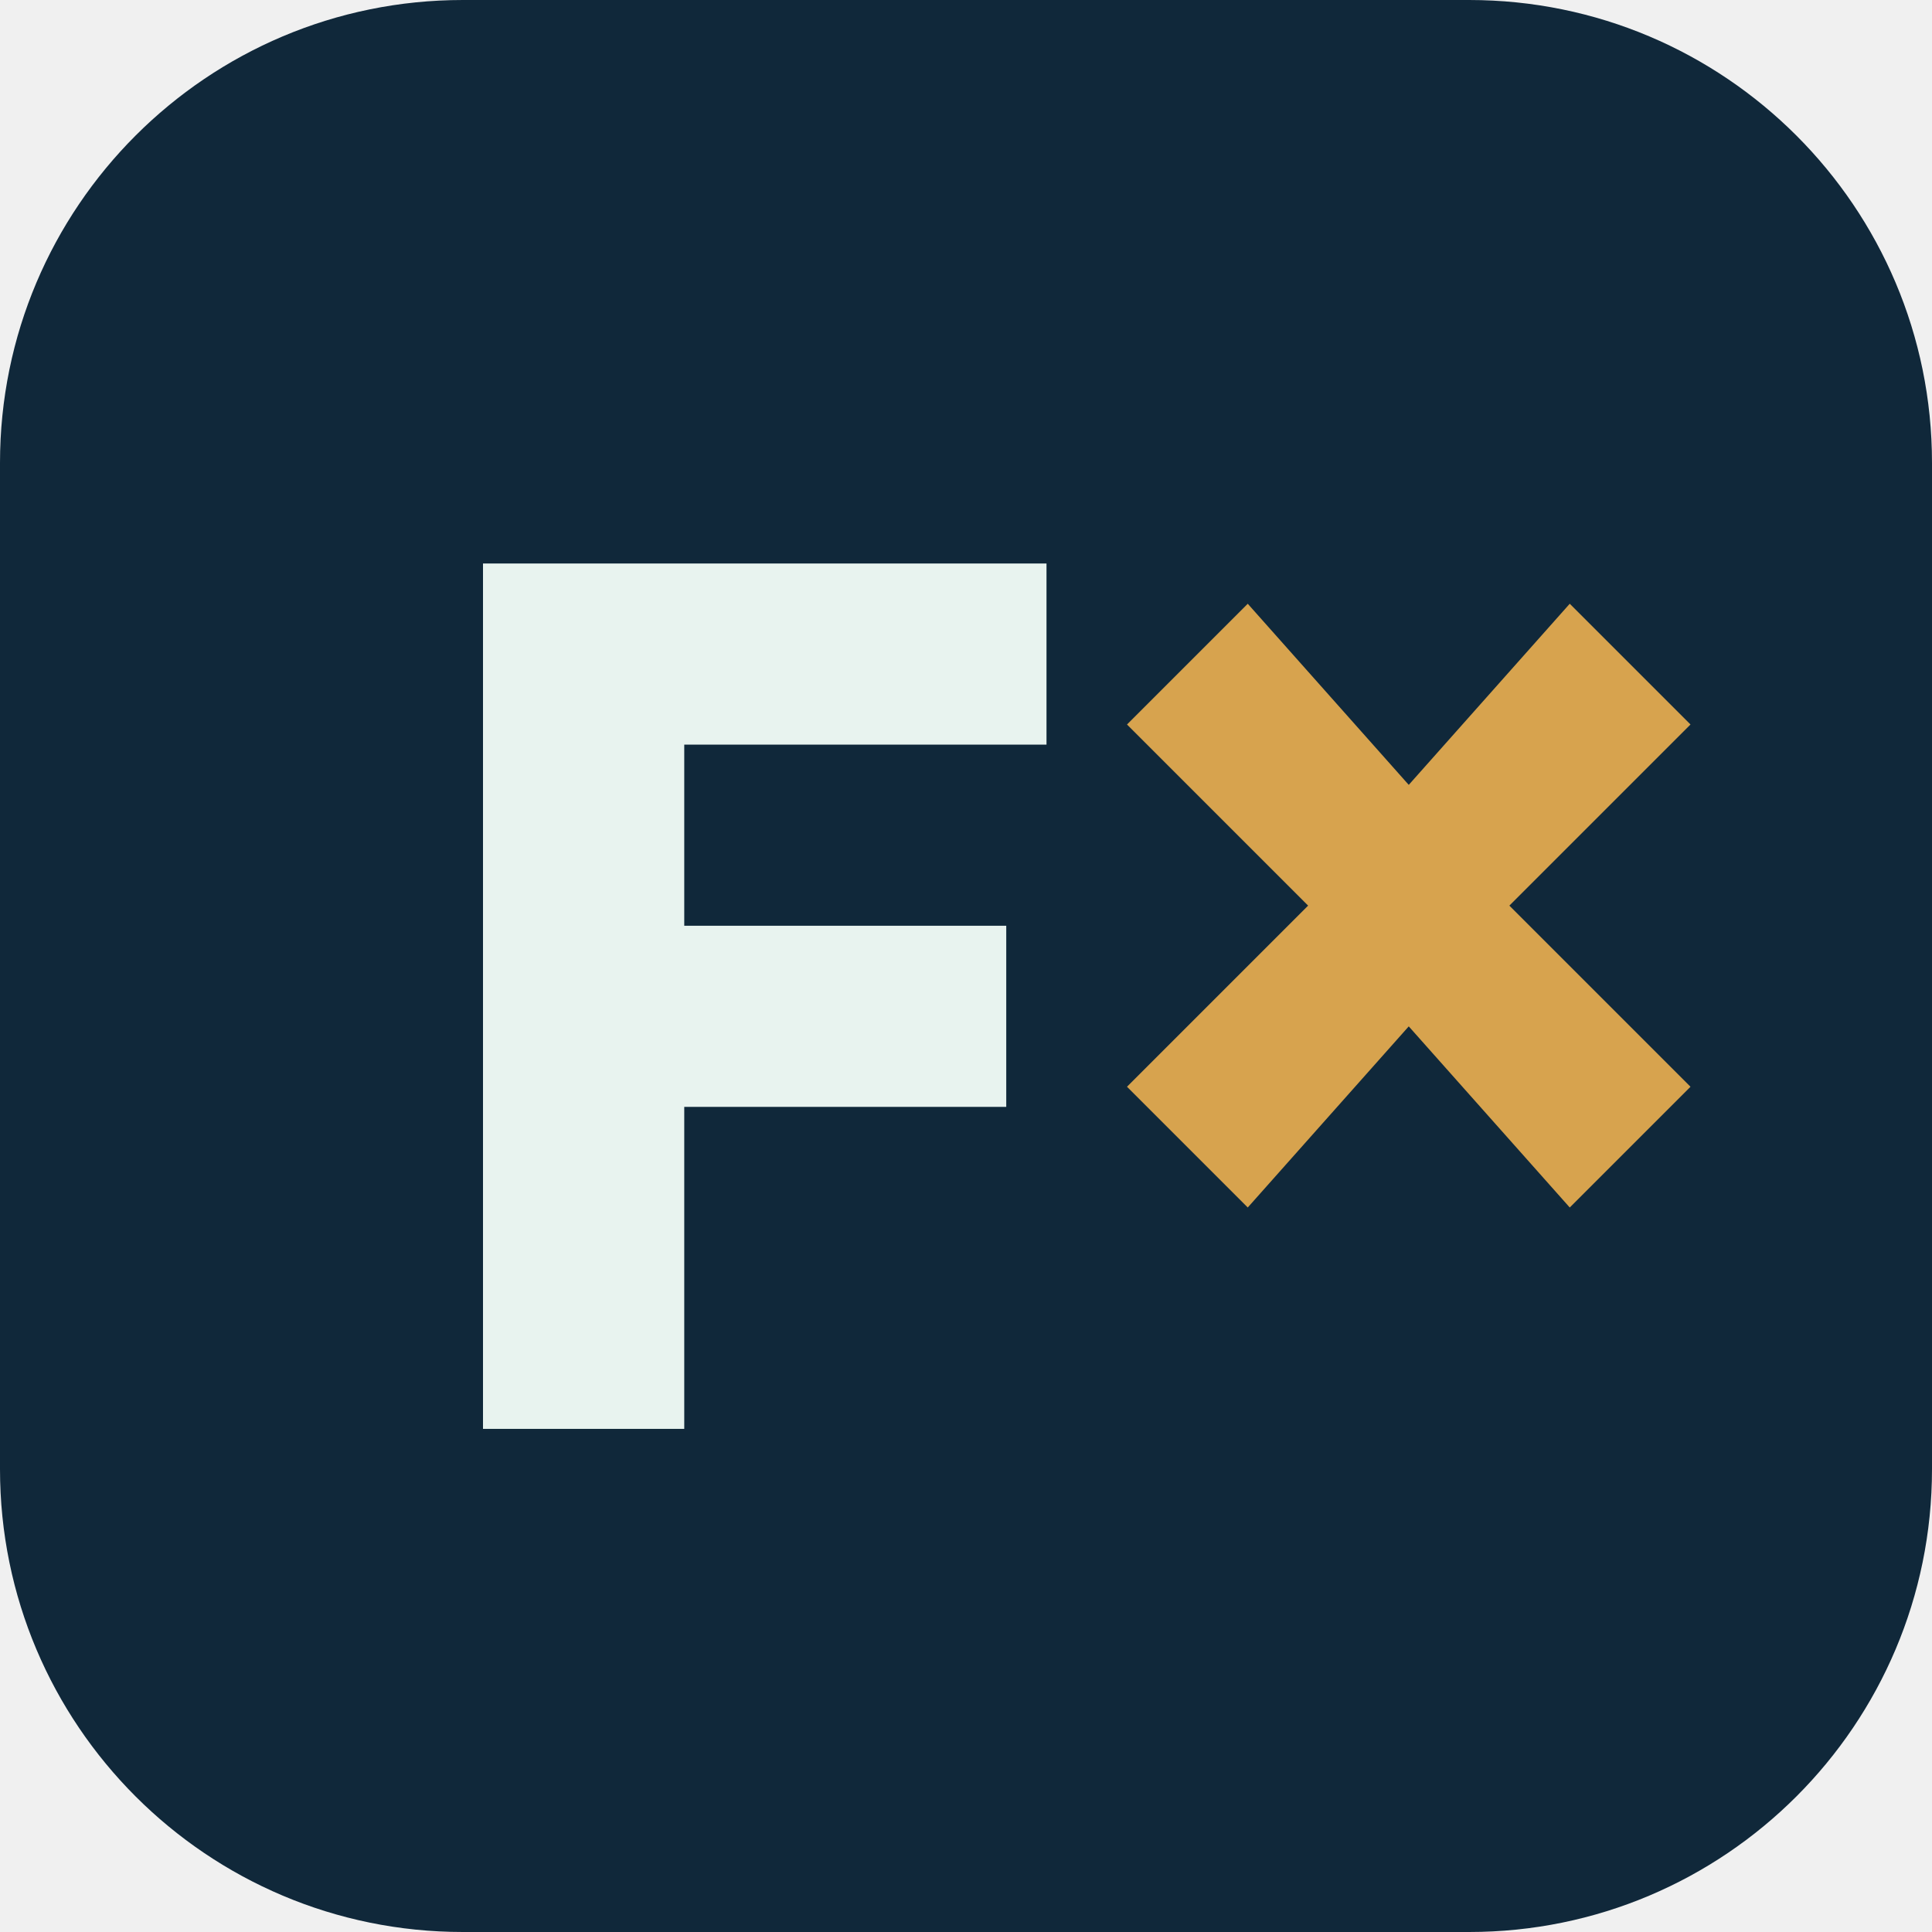
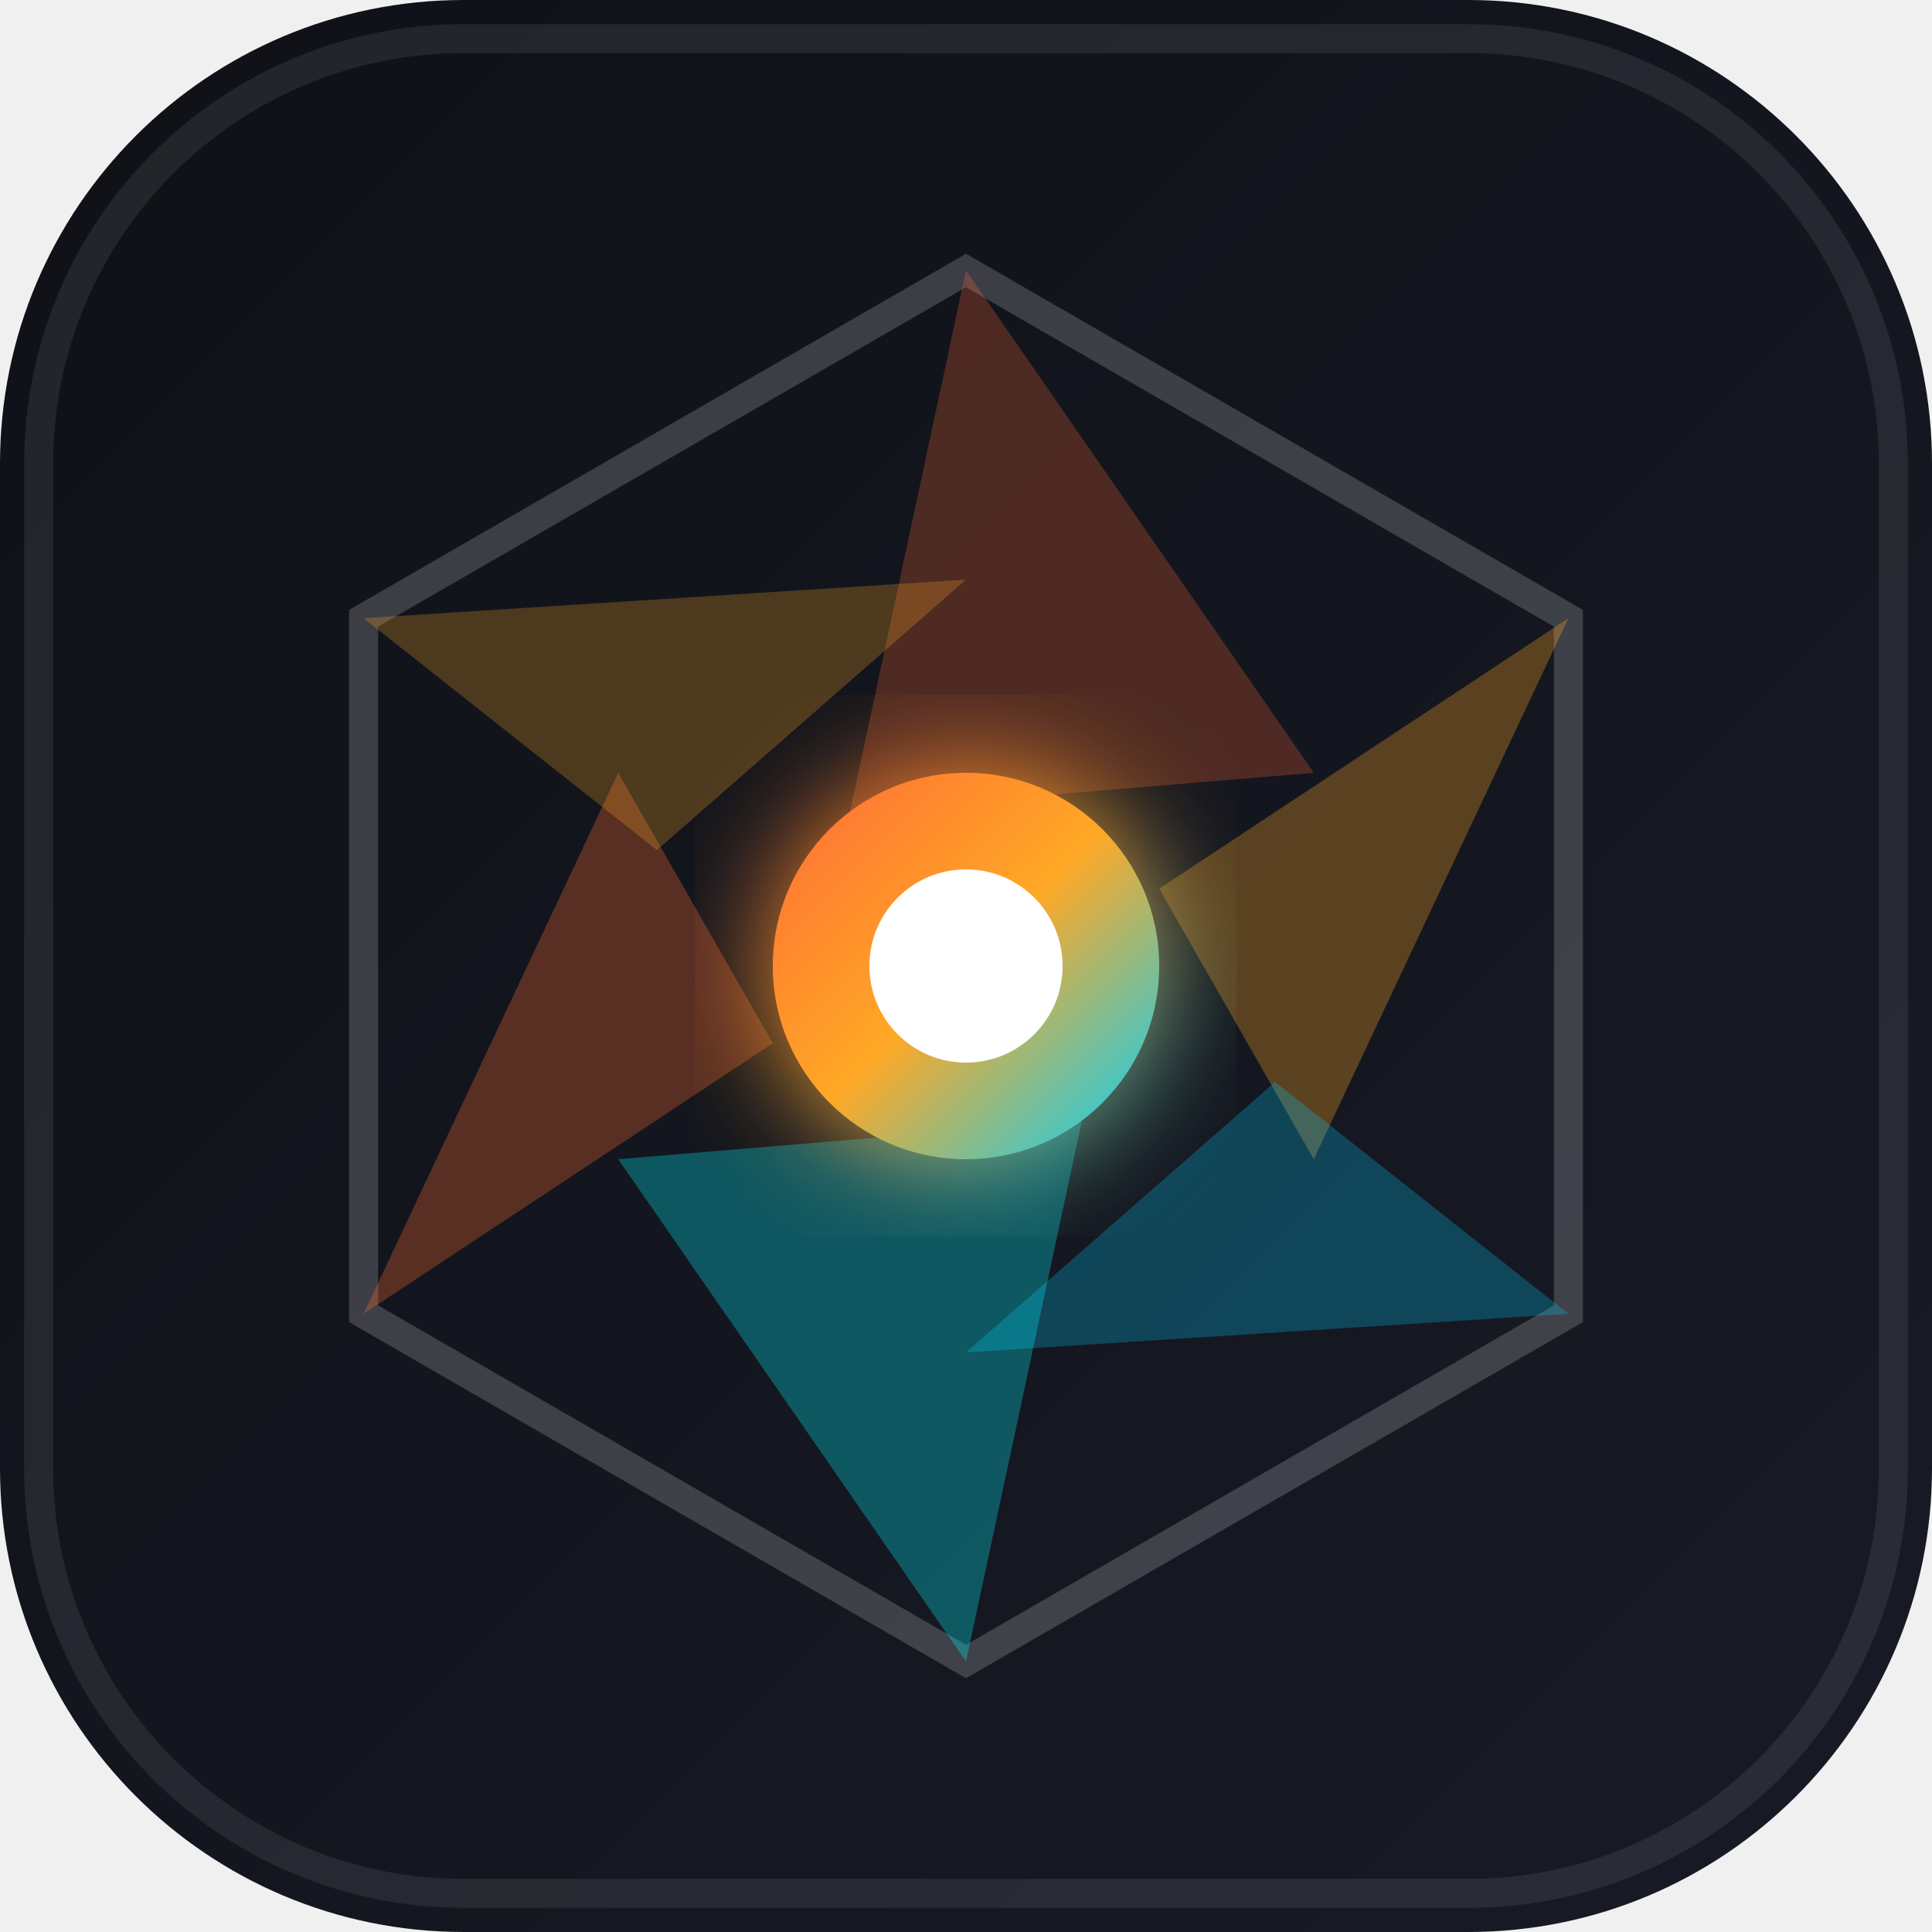
- <svg xmlns="http://www.w3.org/2000/svg" viewBox="0 0 96 96">
-   <rect width="96" height="96" rx="23" fill="#10283a" />
-   <path d="M24 28h28v9H34v9h16v9H34v16H24z" fill="#e8f3ef" />
-   <path d="M62 30l8 9 8-9 6 6-9 9 9 9-6 6-8-9-8 9-6-6 9-9-9-9z" fill="#d7a34e" />
+ <svg xmlns="http://www.w3.org/2000/svg" viewBox="0 0 100 100" fill="none">
+   <defs>
+     <linearGradient id="bgGrad" x1="0%" y1="0%" x2="100%" y2="100%">
+       <stop offset="0%" stop-color="#0F1117" />
+       <stop offset="100%" stop-color="#181B26" />
+     </linearGradient>
+     <linearGradient id="prismAura" x1="0%" y1="0%" x2="100%" y2="100%">
+       <stop offset="0%" stop-color="#FF6B35" />
+       <stop offset="50%" stop-color="#FFA826" />
+       <stop offset="100%" stop-color="#00D2FF" />
+     </linearGradient>
+     <linearGradient id="coreBeam" x1="0%" y1="0%" x2="100%" y2="0%">
+       <stop offset="0%" stop-color="#FF6B35" />
+       <stop offset="100%" stop-color="#00F0FF" />
+     </linearGradient>
+     <filter id="coreGlow" x="-20%" y="-20%" width="140%" height="140%">
+       <feGaussianBlur stdDeviation="3" result="blur" />
+       <feComposite in="SourceGraphic" in2="blur" operator="over" />
+     </filter>
+   </defs>
+   <rect width="100" height="100" rx="24" fill="url(#bgGrad)" />
+   <rect x="2" y="2" width="96" height="96" rx="22" stroke="rgba(255,255,255,0.08)" stroke-width="1.5" />
+   <g transform="translate(50, 50)">
+     <polygon points="0,-36 31.18,-18 31.18,18 0,36 -31.18,18 -31.18,-18" stroke="rgba(255,255,255,0.18)" stroke-width="1.5" fill="none" />
+     <path d="M0,-36 L18,-10 L-6,-8 Z" fill="rgba(255, 107, 53, 0.25)" />
+     <path d="M31.18,-18 L18,10 L10,-4 Z" fill="rgba(255, 168, 38, 0.3)" />
+     <path d="M31.18,18 L0,20 L16,6 Z" fill="rgba(0, 210, 255, 0.25)" />
+     <path d="M0,36 L-18,10 L6,8 Z" fill="rgba(0, 240, 255, 0.3)" />
+     <path d="M-31.18,18 L-18,-10 L-10,4 Z" fill="rgba(255, 107, 53, 0.3)" />
+     <path d="M-31.18,-18 L0,-20 L-16,-6 Z" fill="rgba(255, 168, 38, 0.25)" />
+     <circle cx="0" cy="0" r="10" fill="url(#prismAura)" filter="url(#coreGlow)" />
+     <circle cx="0" cy="0" r="5" fill="#FFFFFF" />
+     <line x1="-24" y1="0" x2="-14" y2="0" stroke="url(#coreBeam)" stroke-width="2" stroke-linecap="round" />
+     <line x1="14" y1="0" x2="24" y2="0" stroke="url(#coreBeam)" stroke-width="2" stroke-linecap="round" />
+     <line x1="0" y1="-24" x2="0" y2="-14" stroke="url(#coreBeam)" stroke-width="2" stroke-linecap="round" />
+     <line x1="0" y1="14" x2="0" y2="24" stroke="url(#coreBeam)" stroke-width="2" stroke-linecap="round" />
+   </g>
</svg>
